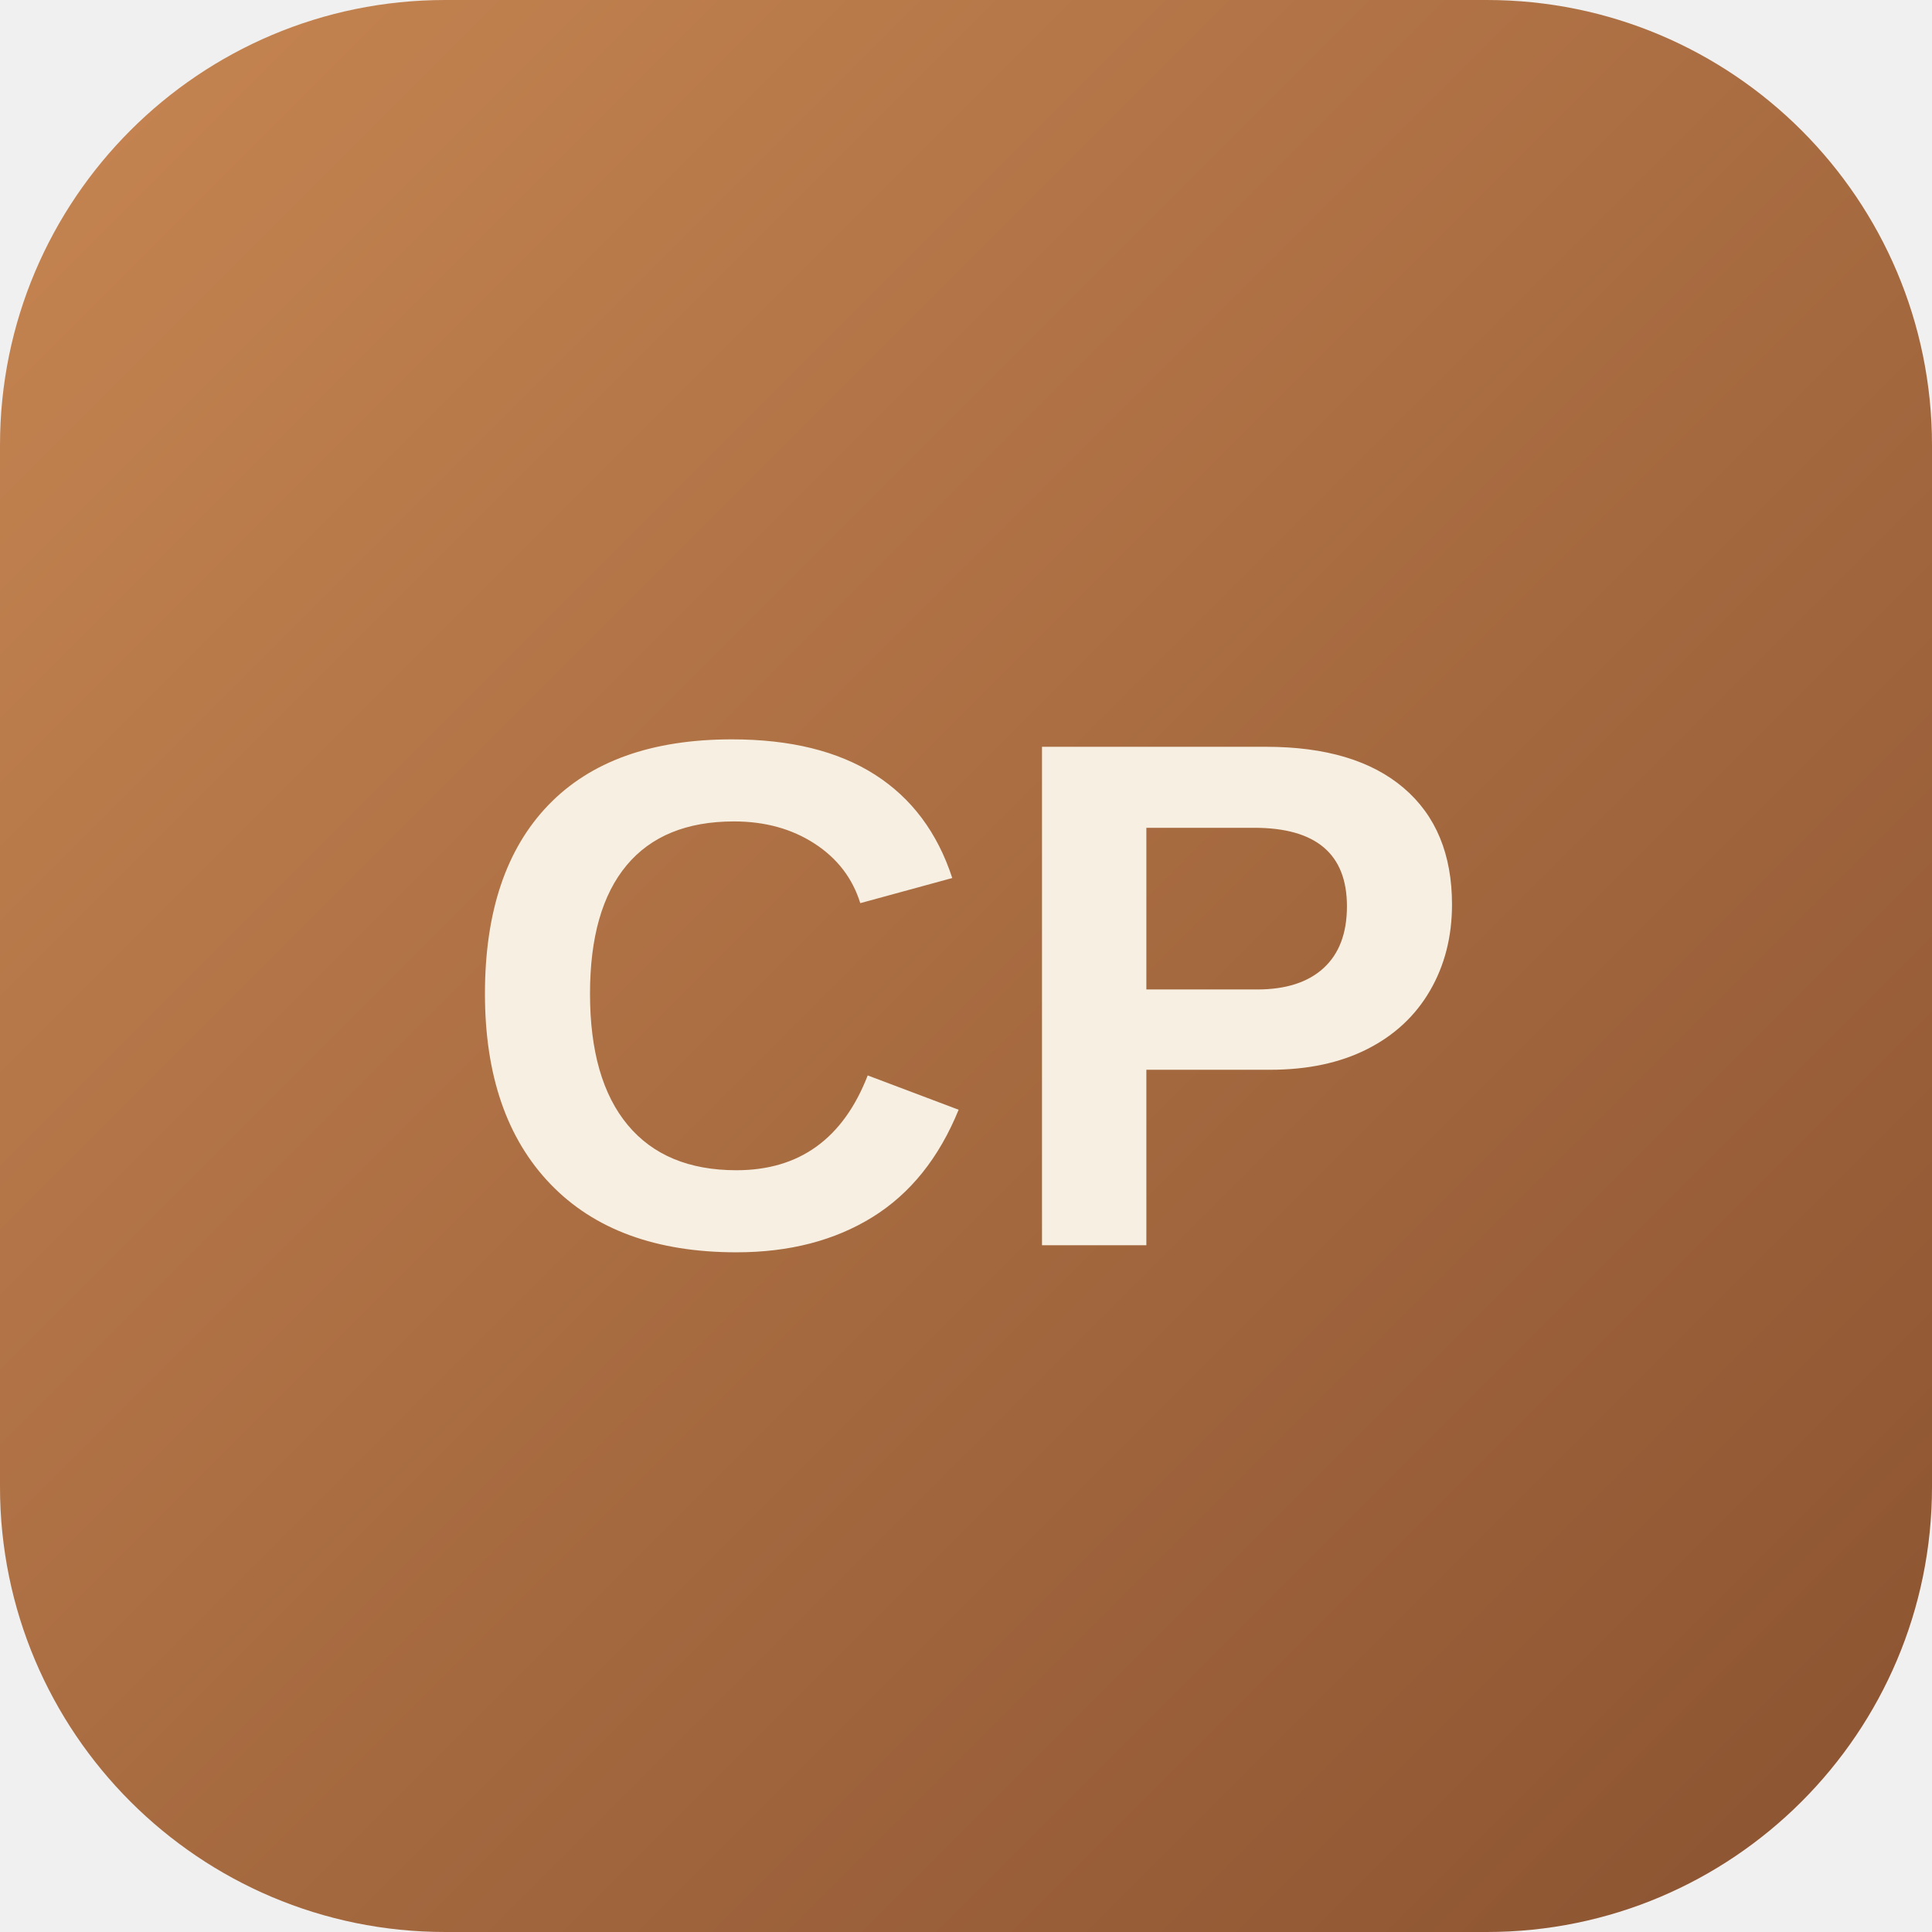
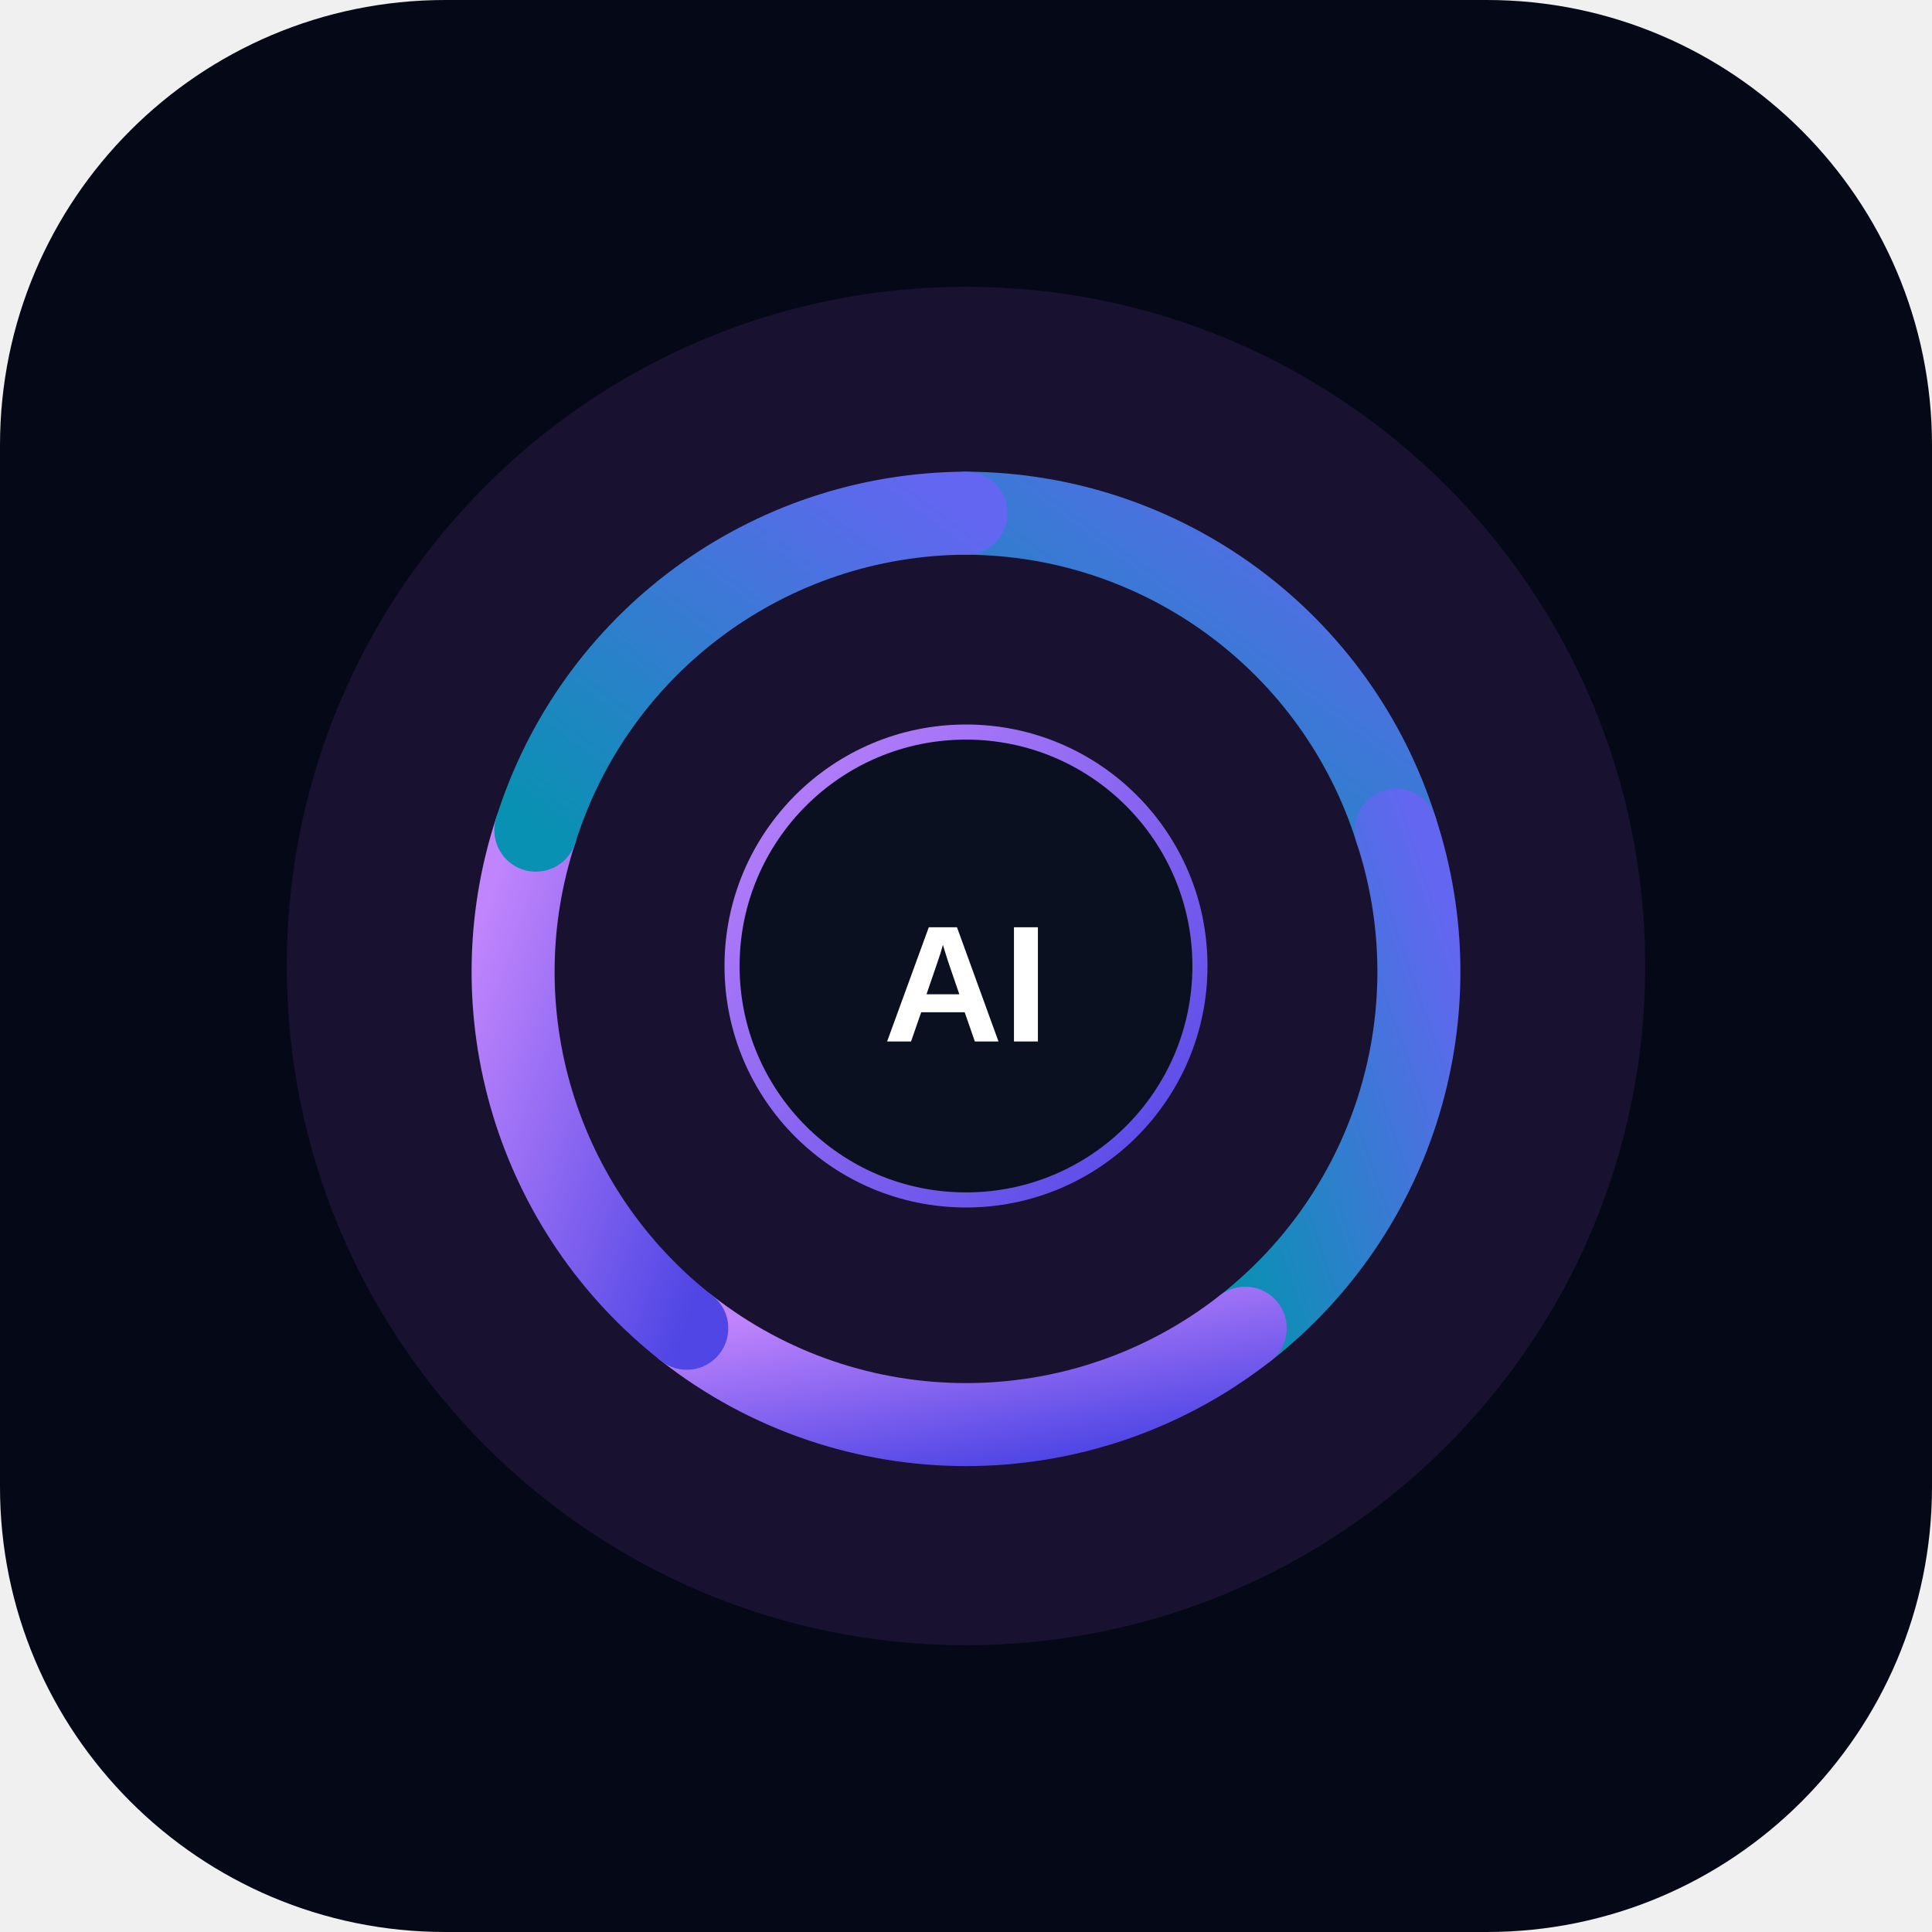
<svg xmlns="http://www.w3.org/2000/svg" width="512" height="512" viewBox="0 0 512 512">
  <defs>
-     <linearGradient id="bg" x1="0" y1="0" x2="1" y2="1">
-       <stop offset="0%" stop-color="#c78652" />
-       <stop offset="100%" stop-color="#8a5230" />
+     <linearGradient id="bg" x1="0%" y1="100%" x2="100%" y2="0%">
+       <stop offset="0%" stop-color="#0891b2" />
+       <stop offset="100%" stop-color="#6366f1" />
+     </linearGradient>
+     <linearGradient id="purple" x1="0%" y1="0%" x2="100%" y2="100%">
+       <stop offset="0%" stop-color="#c084fc" />
+       <stop offset="100%" stop-color="#4f46e5" />
    </linearGradient>
  </defs>
-   <rect width="512" height="512" rx="118" fill="url(#bg)" />
-   <text x="256" y="330" text-anchor="middle" font-family="'Segoe UI', Arial, sans-serif" font-size="192" font-weight="800" letter-spacing="4" fill="#f6efe2">CP</text>
+   <rect width="512" height="512" rx="118" fill="#050816" />
+   <circle cx="256" cy="256" r="180" fill="#a855f7" opacity="0.12" />
+   <g transform="translate(256 256)" fill="none" stroke-linecap="round" stroke-width="22">
+     <path d="M0 -120 A120 120 0 0 1 114 -36" stroke="url(#bg)" />
+     <path d="M114 -36 A120 120 0 0 1 74 96" stroke="url(#bg)" />
+     <path d="M74 96 A120 120 0 0 1 -74 96" stroke="url(#purple)" />
+     <path d="M-74 96 A120 120 0 0 1 -114 -36" stroke="url(#purple)" />
+     <path d="M-114 -36 A120 120 0 0 1 0 -120" stroke="url(#bg)" />
+   </g>
+   <circle cx="256" cy="256" r="62" fill="#0b1020" stroke="url(#purple)" stroke-width="4" />
+   <text x="256" y="276" text-anchor="middle" font-family="'Space Grotesk', Arial, sans-serif" font-size="44" font-weight="700" fill="#ffffff">AI</text>
</svg>
